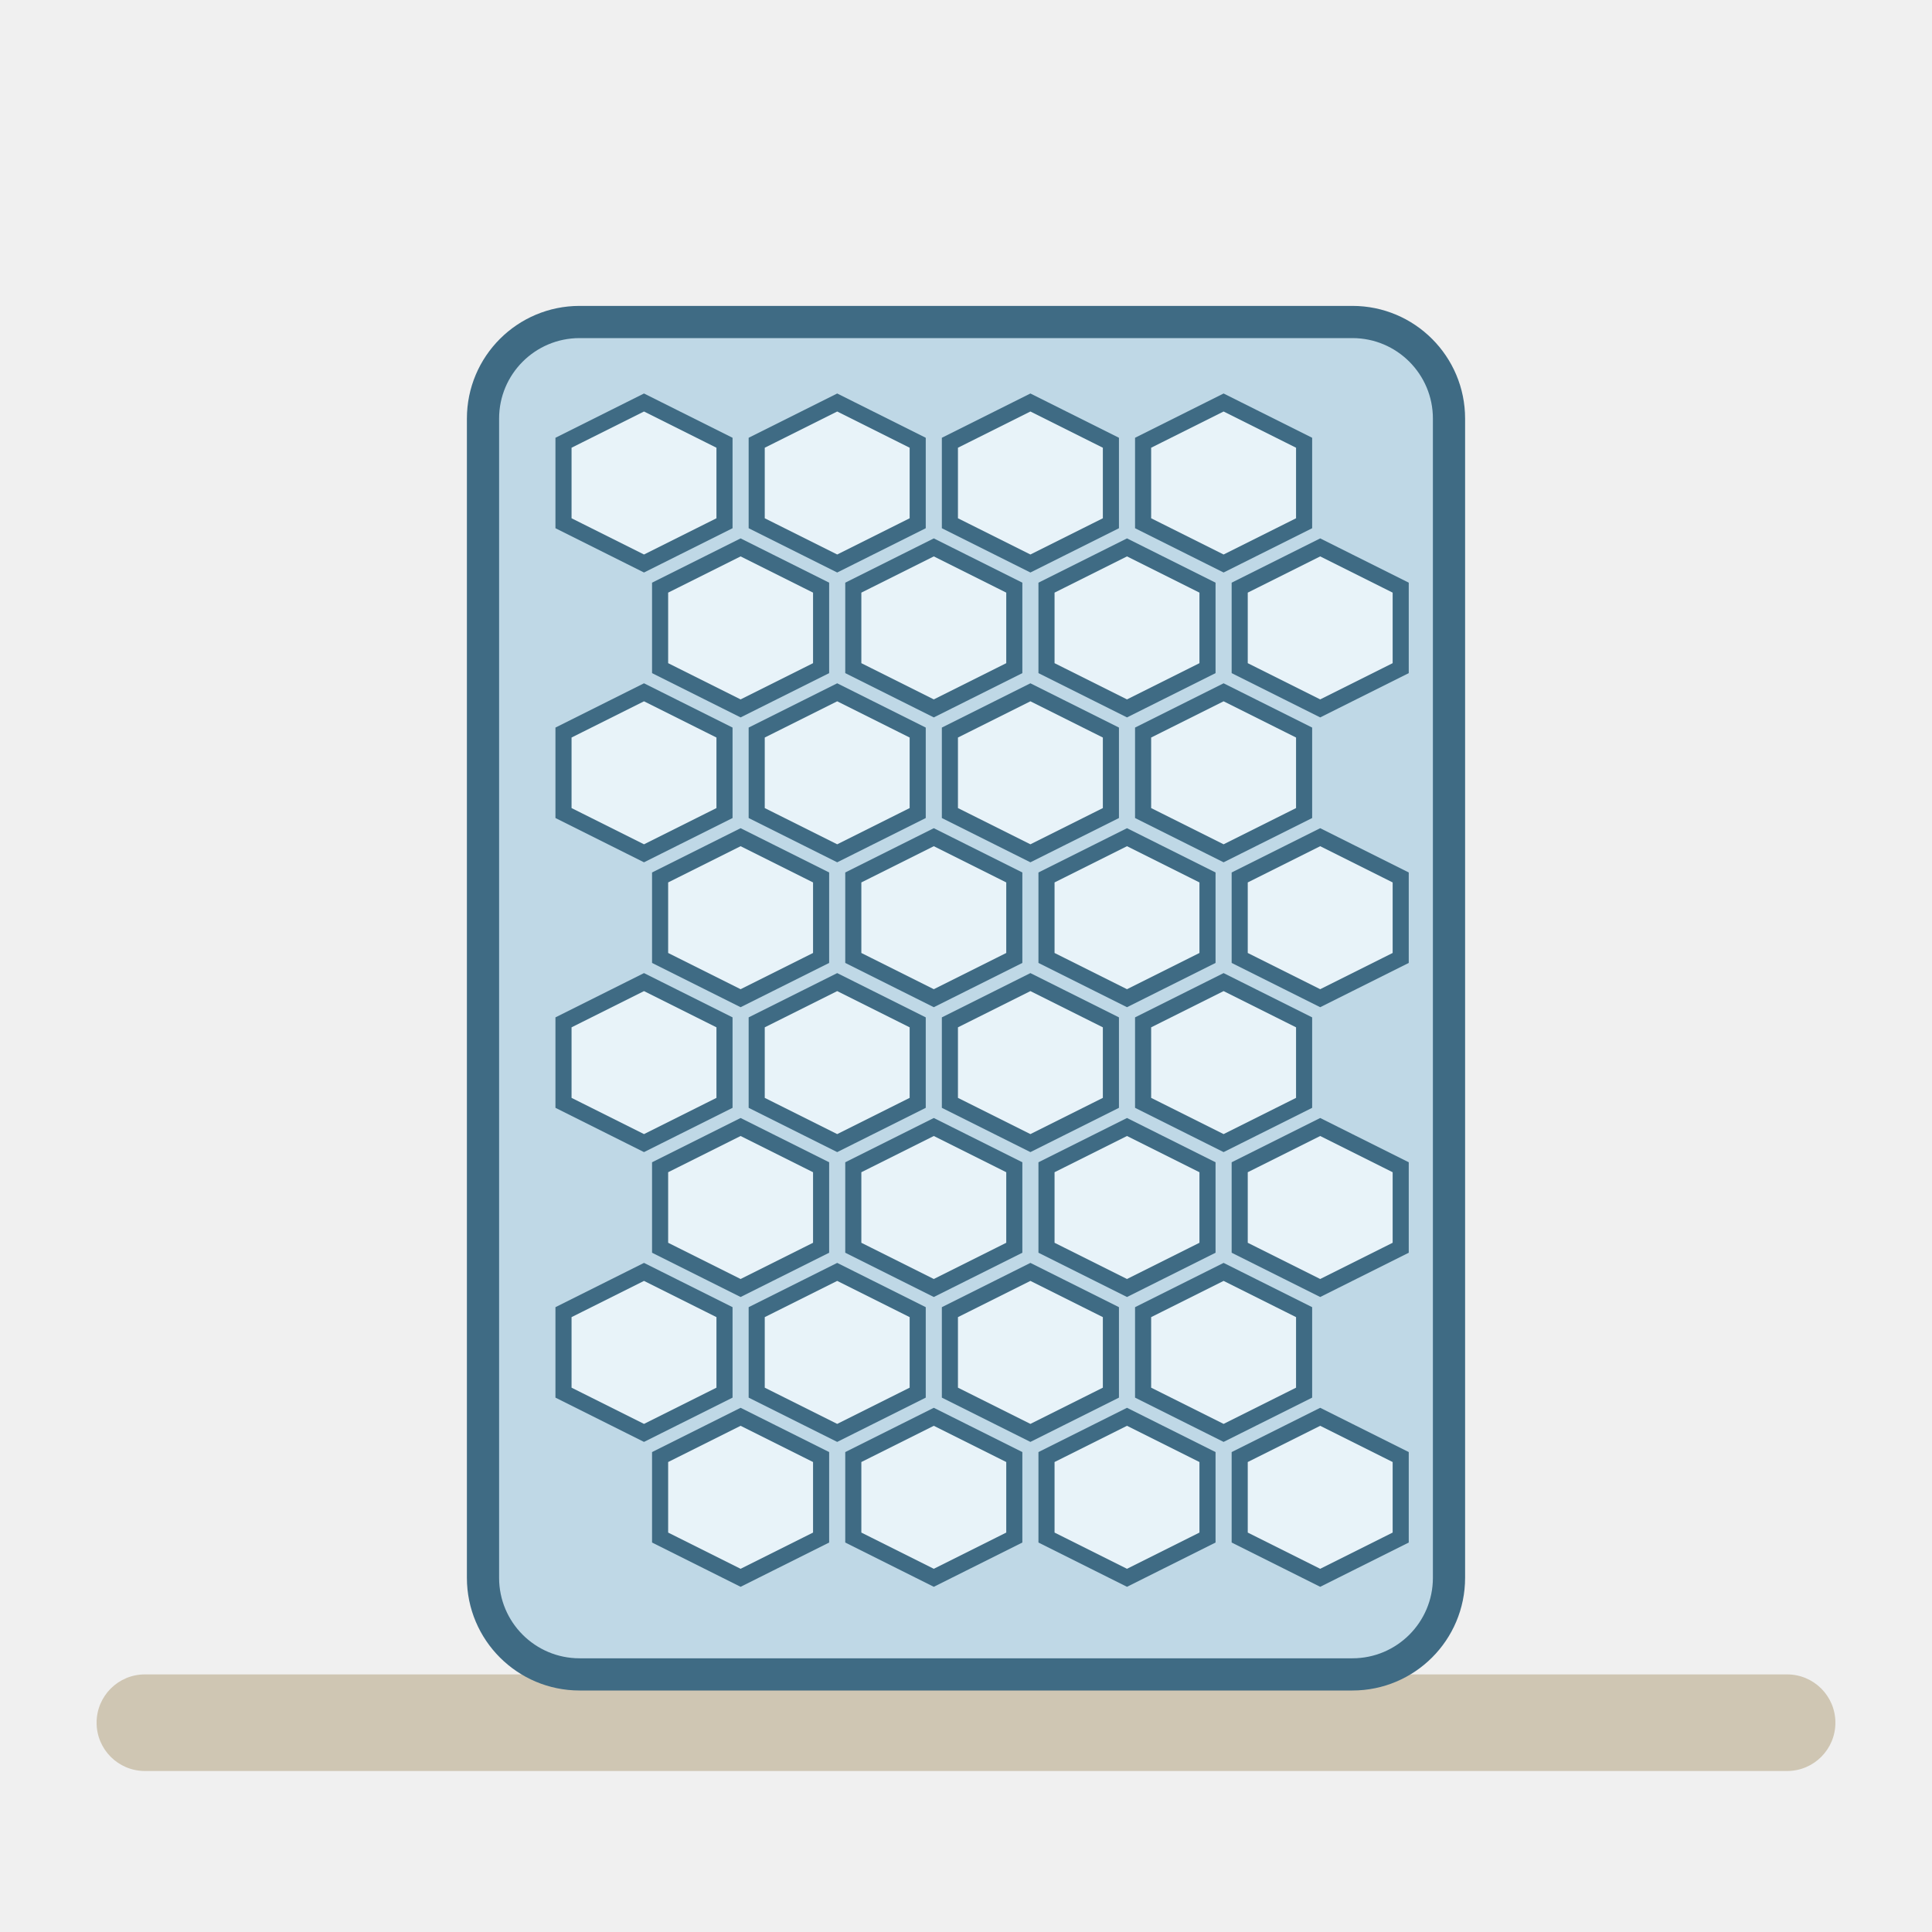
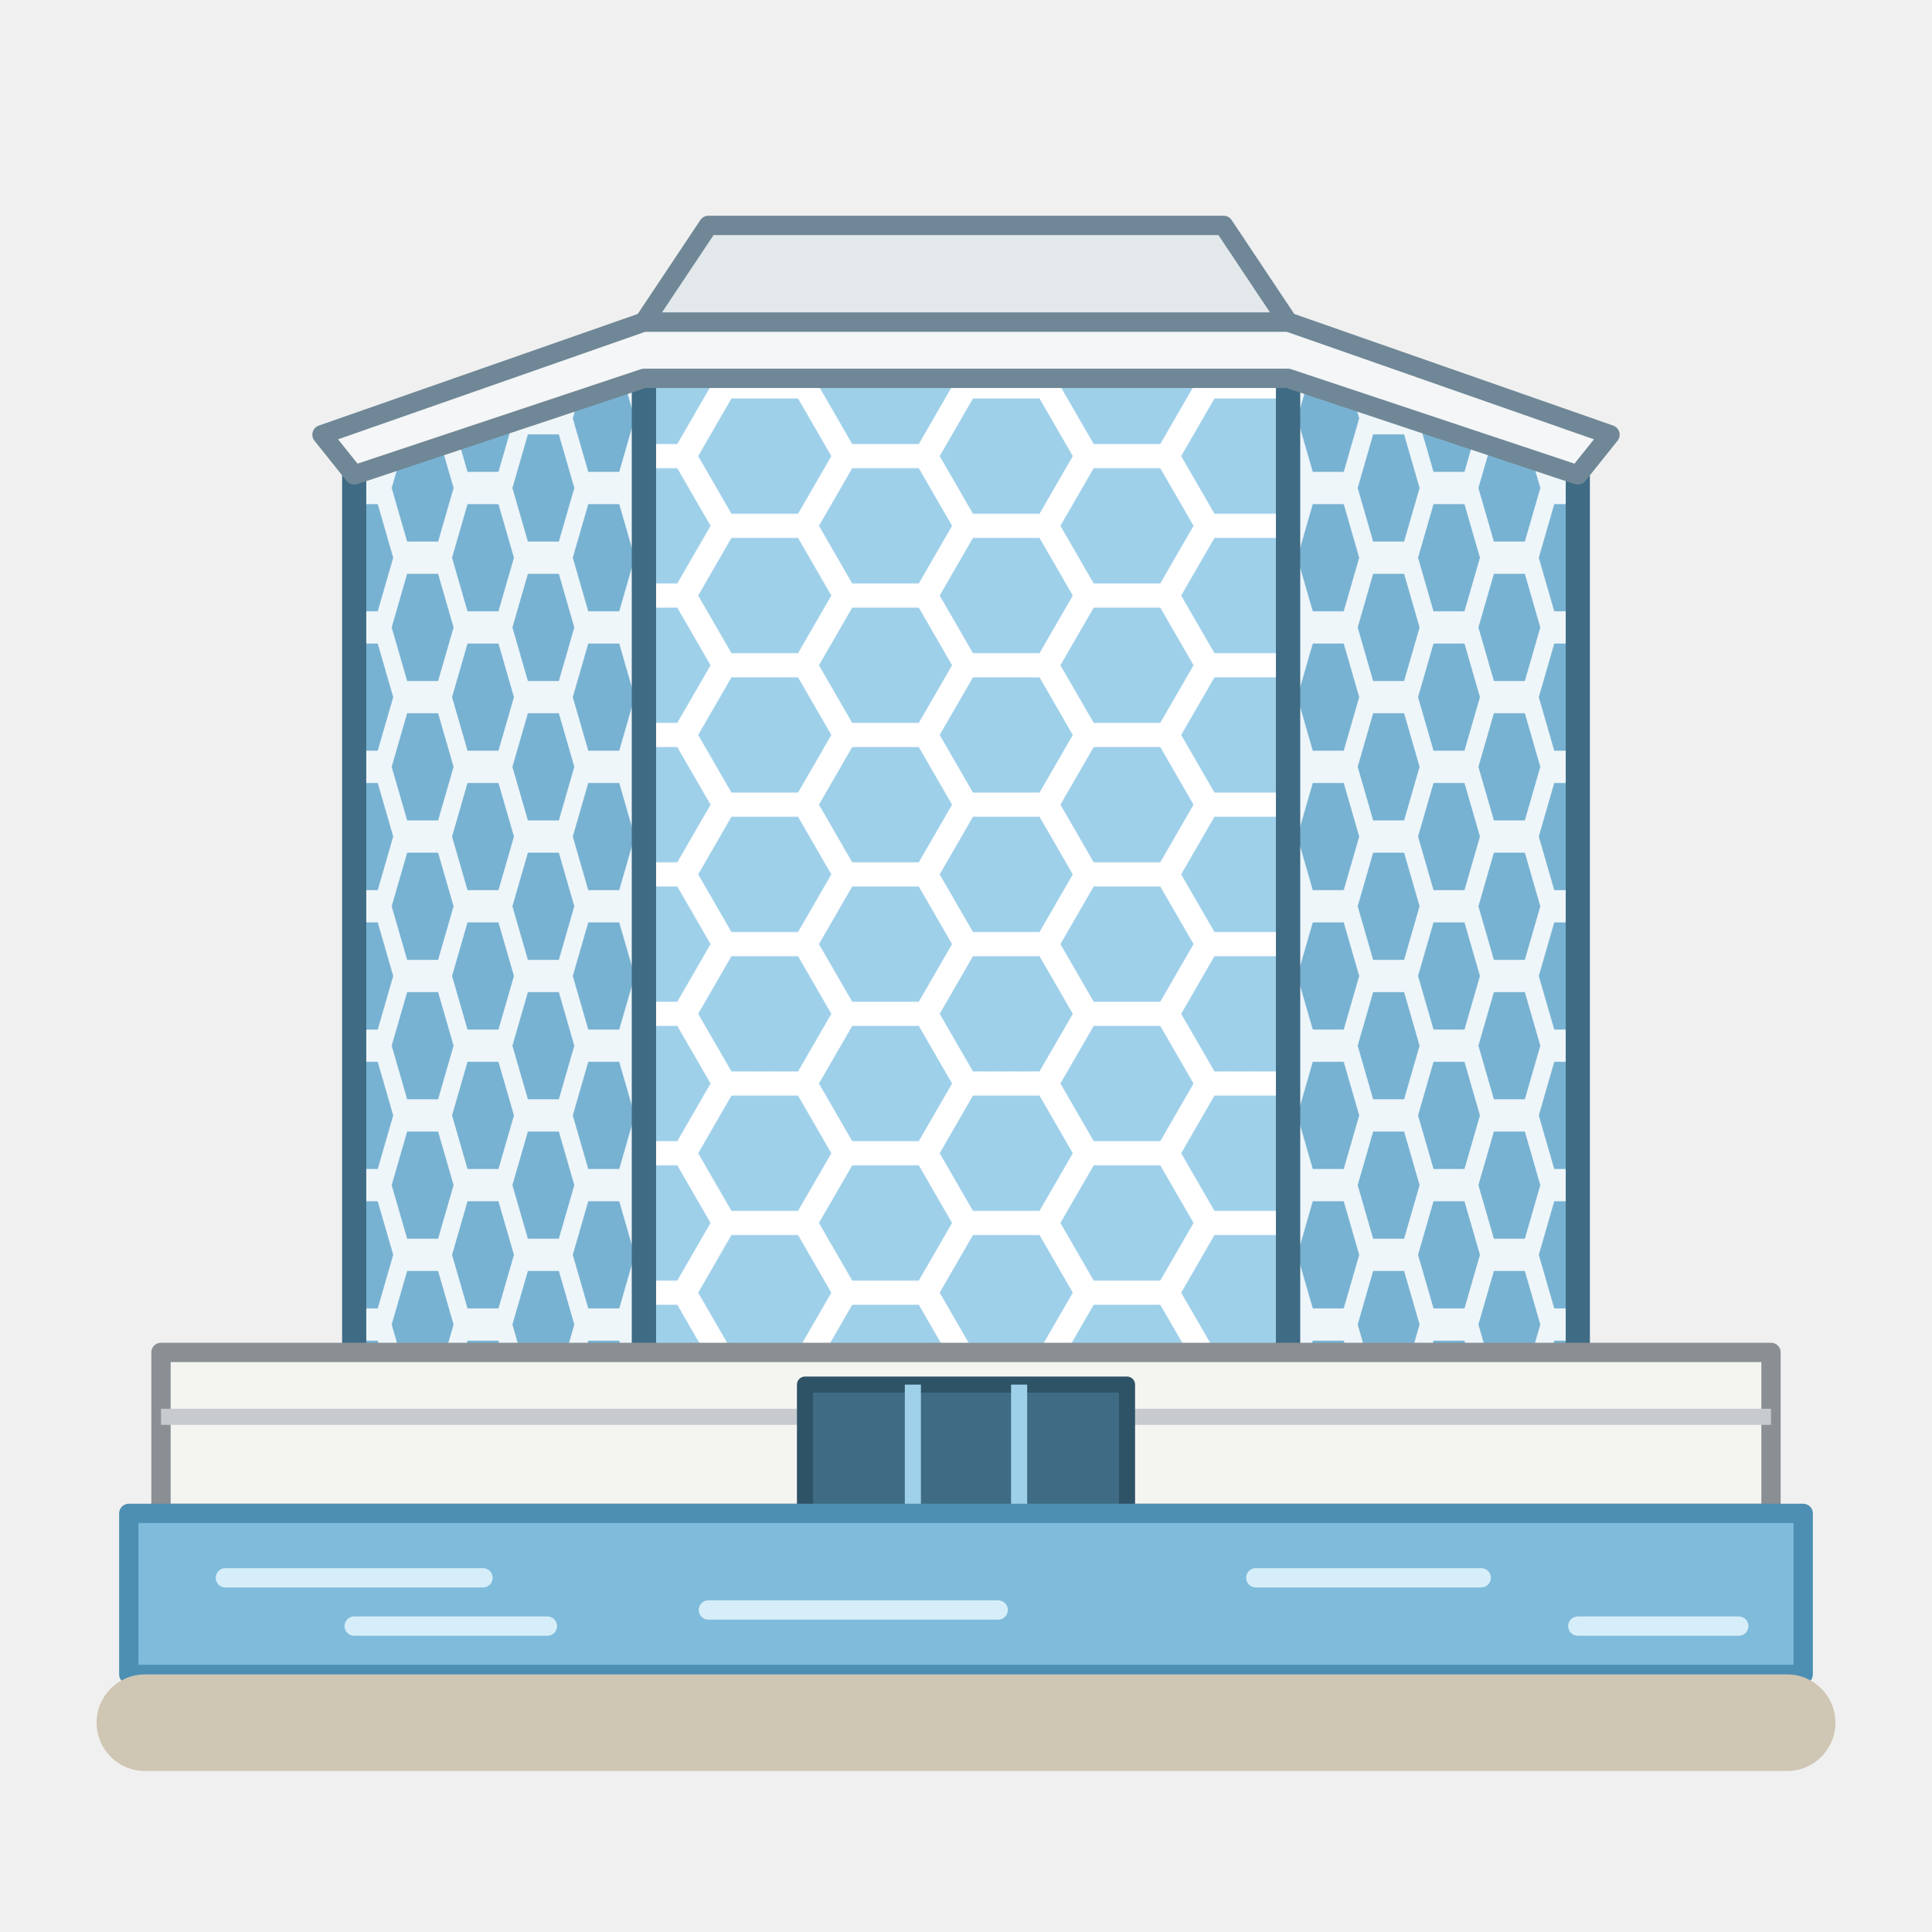
<svg xmlns="http://www.w3.org/2000/svg" viewBox="0 0 120 120">
+   <defs>
+     <pattern id="cc-hf" width="15" height="8.66" patternUnits="userSpaceOnUse" x="40" y="24">
+       <rect width="15" height="8.66" fill="#9fd0ea" />
+       <path d="M0 4.33 H2.5 L5 0 H10 L12.5 4.33 H15 M2.5 4.33 L5 8.66 H10 L12.5 4.33" fill="none" stroke="#ffffff" stroke-width="1.5" />
+     </pattern>
+     <pattern id="cc-hs" width="15" height="8.66" patternUnits="userSpaceOnUse" patternTransform="scale(0.5 1)">
+       <rect width="15" height="8.66" fill="#78b2d2" />
+       <path d="M0 4.33 H2.5 L5 0 H10 L12.5 4.33 H15 M2.5 4.33 L5 8.66 H10 L12.5 4.33" fill="none" stroke="#eef6fa" stroke-width="2" />
+     </pattern>
+   </defs>
+   <g stroke-linejoin="round">
+     <path d="M22 28 L40 22 V90 L22 88 Z" fill="url(#cc-hs)" stroke="#3f6b84" stroke-width="1.5" />
+     <path d="M98 28 L80 22 V90 L98 88 Z" fill="url(#cc-hs)" stroke="#3f6b84" stroke-width="1.5" />
+     <rect x="40" y="22" width="40" height="68" fill="url(#cc-hf)" stroke="#3f6b84" stroke-width="1.5" />
+     <path d="M20 27 L40 20 H80 L100 27 L98 29.5 L80 23.5 H40 L22 29.5 Z" fill="#f4f6f7" stroke="#6f8796" stroke-width="1.2" />
+     <path d="M40 20 L44 14 H76 L80 20 Z" fill="#e3e8eb" stroke="#6f8796" stroke-width="1.2" />
+     <rect x="10" y="84" width="100" height="10" fill="#f4f4f1" stroke="#8a8f94" stroke-width="1.2" />
+     <path d="M10 88 H110" stroke="#c7cbcf" stroke-width="1" />
+     <rect x="50" y="86" width="20" height="8" fill="#3f6b84" stroke="#2e5266" stroke-width="1" />
+     <path d="M56.7 86 V94 M63.3 86 V94" stroke="#9fd0ea" stroke-width="1" />
+     <rect x="8" y="94" width="104" height="10" fill="#7fbbdb" stroke="#4d8fb3" stroke-width="1.2" />
+     <path d="M14 98 H30 M44 100 H62 M78 98 H92 M98 101 H108 M22 101 H34" stroke="#d6eef9" stroke-width="1.2" stroke-linecap="round" />
+   </g>
  <rect x="6" y="104" width="108" height="6" rx="3" fill="#cfc6b3" />
-   <rect x="30" y="20" width="60" height="84" rx="6" fill="#bfd8e6" stroke="#3f6b84" stroke-width="2" />
-   <polygon points="40,25 45,27.5 45,32.5 40,35 35,32.5 35,27.5" fill="#e8f3f9" stroke="#3f6b84" stroke-width="1" />
-   <polygon points="52,25 57,27.5 57,32.5 52,35 47,32.5 47,27.5" fill="#e8f3f9" stroke="#3f6b84" stroke-width="1" />
-   <polygon points="64,25 69,27.5 69,32.5 64,35 59,32.5 59,27.5" fill="#e8f3f9" stroke="#3f6b84" stroke-width="1" />
-   <polygon points="76,25 81,27.5 81,32.5 76,35 71,32.5 71,27.5" fill="#e8f3f9" stroke="#3f6b84" stroke-width="1" />
-   <polygon points="46,34 51,36.5 51,41.5 46,44 41,41.5 41,36.5" fill="#e8f3f9" stroke="#3f6b84" stroke-width="1" />
-   <polygon points="58,34 63,36.5 63,41.5 58,44 53,41.5 53,36.5" fill="#e8f3f9" stroke="#3f6b84" stroke-width="1" />
-   <polygon points="70,34 75,36.5 75,41.5 70,44 65,41.5 65,36.5" fill="#e8f3f9" stroke="#3f6b84" stroke-width="1" />
-   <polygon points="82,34 87,36.5 87,41.5 82,44 77,41.5 77,36.5" fill="#e8f3f9" stroke="#3f6b84" stroke-width="1" />
-   <polygon points="40,43 45,45.5 45,50.5 40,53 35,50.5 35,45.5" fill="#e8f3f9" stroke="#3f6b84" stroke-width="1" />
-   <polygon points="52,43 57,45.5 57,50.5 52,53 47,50.5 47,45.5" fill="#e8f3f9" stroke="#3f6b84" stroke-width="1" />
-   <polygon points="64,43 69,45.5 69,50.5 64,53 59,50.5 59,45.5" fill="#e8f3f9" stroke="#3f6b84" stroke-width="1" />
-   <polygon points="76,43 81,45.5 81,50.5 76,53 71,50.5 71,45.5" fill="#e8f3f9" stroke="#3f6b84" stroke-width="1" />
-   <polygon points="46,52 51,54.5 51,59.5 46,62 41,59.5 41,54.5" fill="#e8f3f9" stroke="#3f6b84" stroke-width="1" />
-   <polygon points="58,52 63,54.5 63,59.5 58,62 53,59.5 53,54.5" fill="#e8f3f9" stroke="#3f6b84" stroke-width="1" />
-   <polygon points="70,52 75,54.5 75,59.5 70,62 65,59.5 65,54.5" fill="#e8f3f9" stroke="#3f6b84" stroke-width="1" />
-   <polygon points="82,52 87,54.5 87,59.5 82,62 77,59.5 77,54.5" fill="#e8f3f9" stroke="#3f6b84" stroke-width="1" />
-   <polygon points="40,61 45,63.5 45,68.5 40,71 35,68.5 35,63.5" fill="#e8f3f9" stroke="#3f6b84" stroke-width="1" />
-   <polygon points="52,61 57,63.5 57,68.5 52,71 47,68.5 47,63.5" fill="#e8f3f9" stroke="#3f6b84" stroke-width="1" />
-   <polygon points="64,61 69,63.5 69,68.5 64,71 59,68.5 59,63.5" fill="#e8f3f9" stroke="#3f6b84" stroke-width="1" />
-   <polygon points="76,61 81,63.5 81,68.5 76,71 71,68.5 71,63.5" fill="#e8f3f9" stroke="#3f6b84" stroke-width="1" />
-   <polygon points="46,70 51,72.5 51,77.5 46,80 41,77.5 41,72.5" fill="#e8f3f9" stroke="#3f6b84" stroke-width="1" />
-   <polygon points="58,70 63,72.5 63,77.5 58,80 53,77.5 53,72.5" fill="#e8f3f9" stroke="#3f6b84" stroke-width="1" />
-   <polygon points="70,70 75,72.5 75,77.5 70,80 65,77.5 65,72.5" fill="#e8f3f9" stroke="#3f6b84" stroke-width="1" />
-   <polygon points="82,70 87,72.5 87,77.5 82,80 77,77.5 77,72.5" fill="#e8f3f9" stroke="#3f6b84" stroke-width="1" />
-   <polygon points="40,79 45,81.5 45,86.5 40,89 35,86.5 35,81.5" fill="#e8f3f9" stroke="#3f6b84" stroke-width="1" />
-   <polygon points="52,79 57,81.5 57,86.5 52,89 47,86.5 47,81.5" fill="#e8f3f9" stroke="#3f6b84" stroke-width="1" />
-   <polygon points="64,79 69,81.5 69,86.5 64,89 59,86.5 59,81.5" fill="#e8f3f9" stroke="#3f6b84" stroke-width="1" />
-   <polygon points="76,79 81,81.5 81,86.5 76,89 71,86.5 71,81.5" fill="#e8f3f9" stroke="#3f6b84" stroke-width="1" />
-   <polygon points="46,88 51,90.5 51,95.5 46,98 41,95.5 41,90.5" fill="#e8f3f9" stroke="#3f6b84" stroke-width="1" />
-   <polygon points="58,88 63,90.5 63,95.5 58,98 53,95.5 53,90.5" fill="#e8f3f9" stroke="#3f6b84" stroke-width="1" />
-   <polygon points="70,88 75,90.5 75,95.5 70,98 65,95.5 65,90.5" fill="#e8f3f9" stroke="#3f6b84" stroke-width="1" />
-   <polygon points="82,88 87,90.5 87,95.5 82,98 77,95.5 77,90.5" fill="#e8f3f9" stroke="#3f6b84" stroke-width="1" />
</svg>
